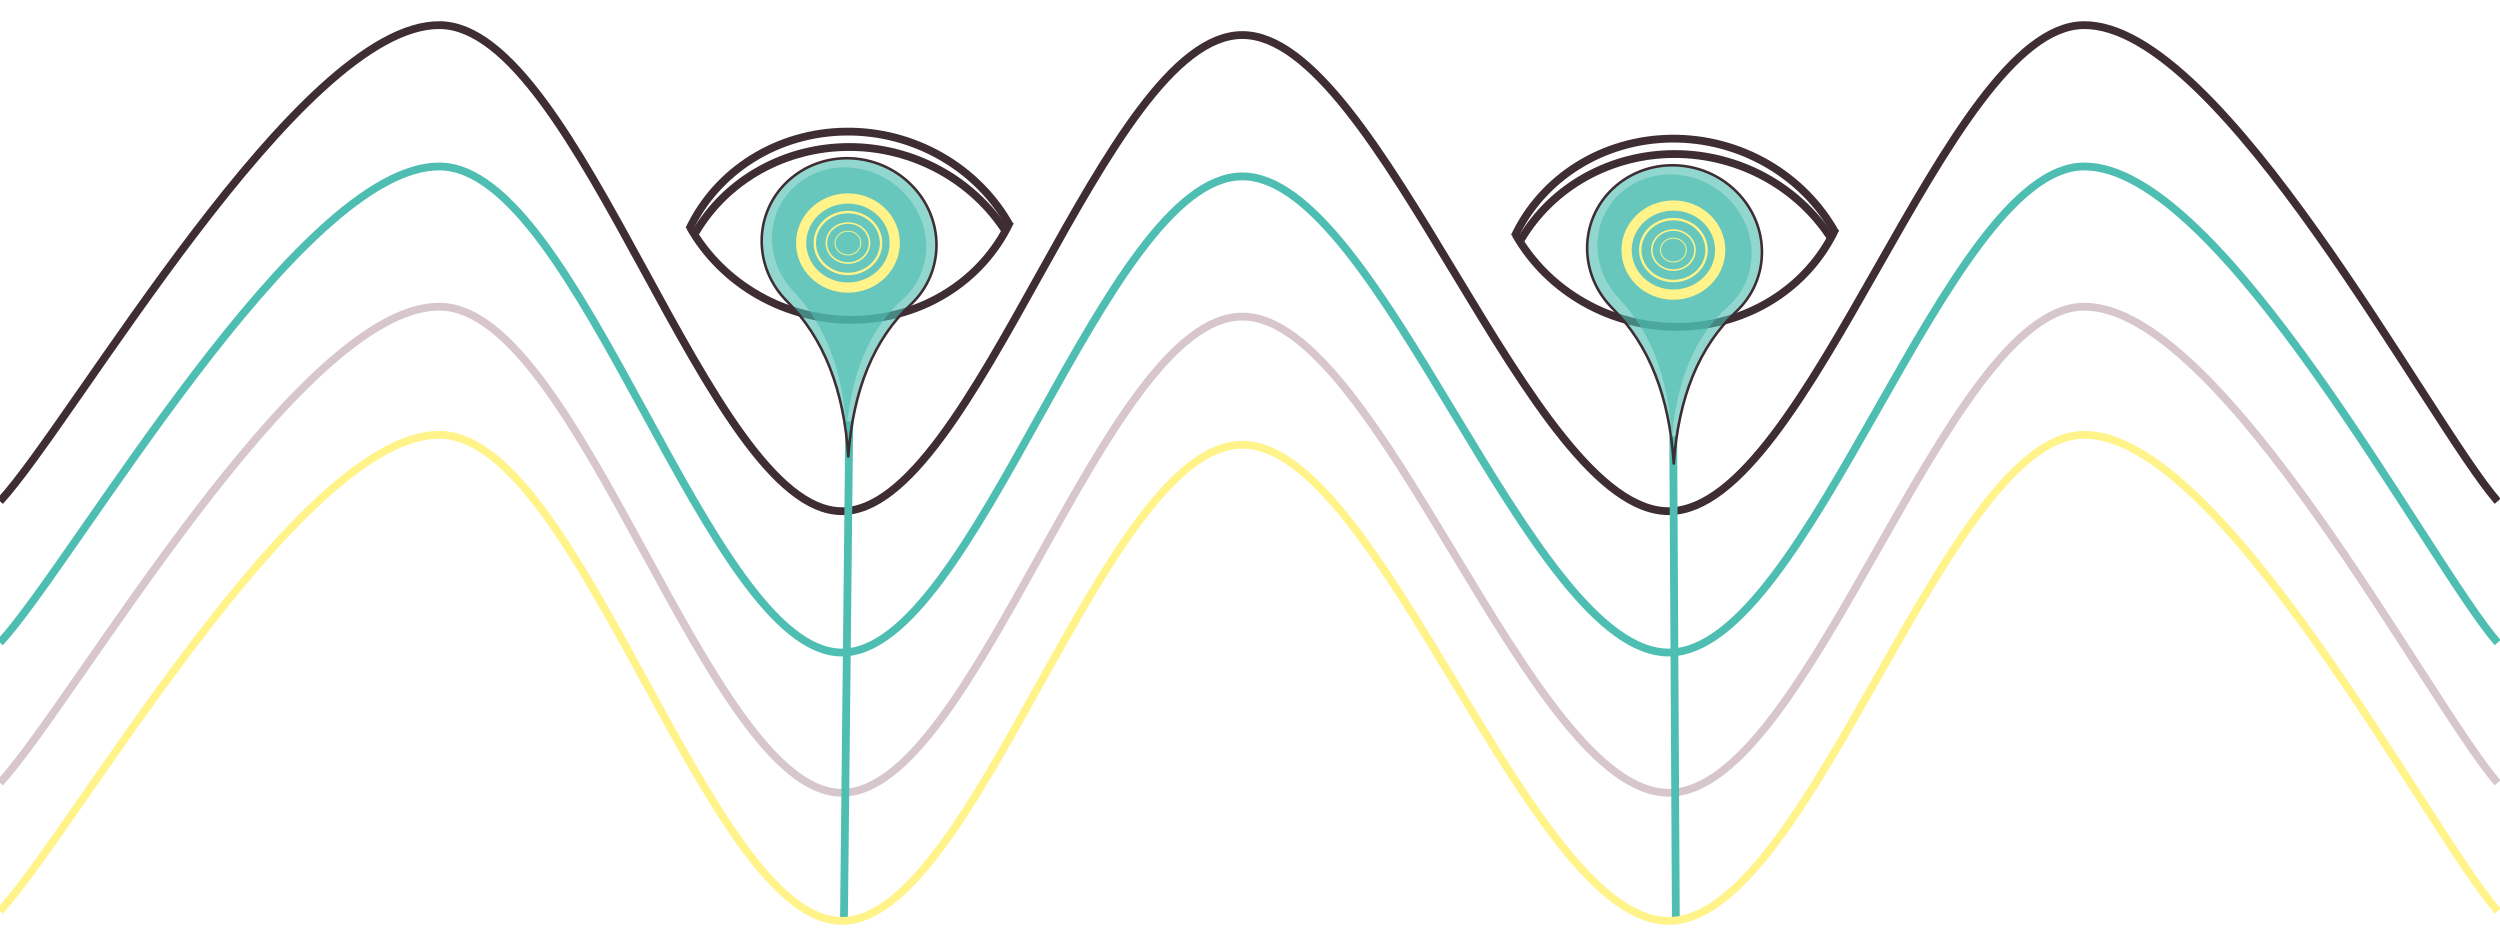
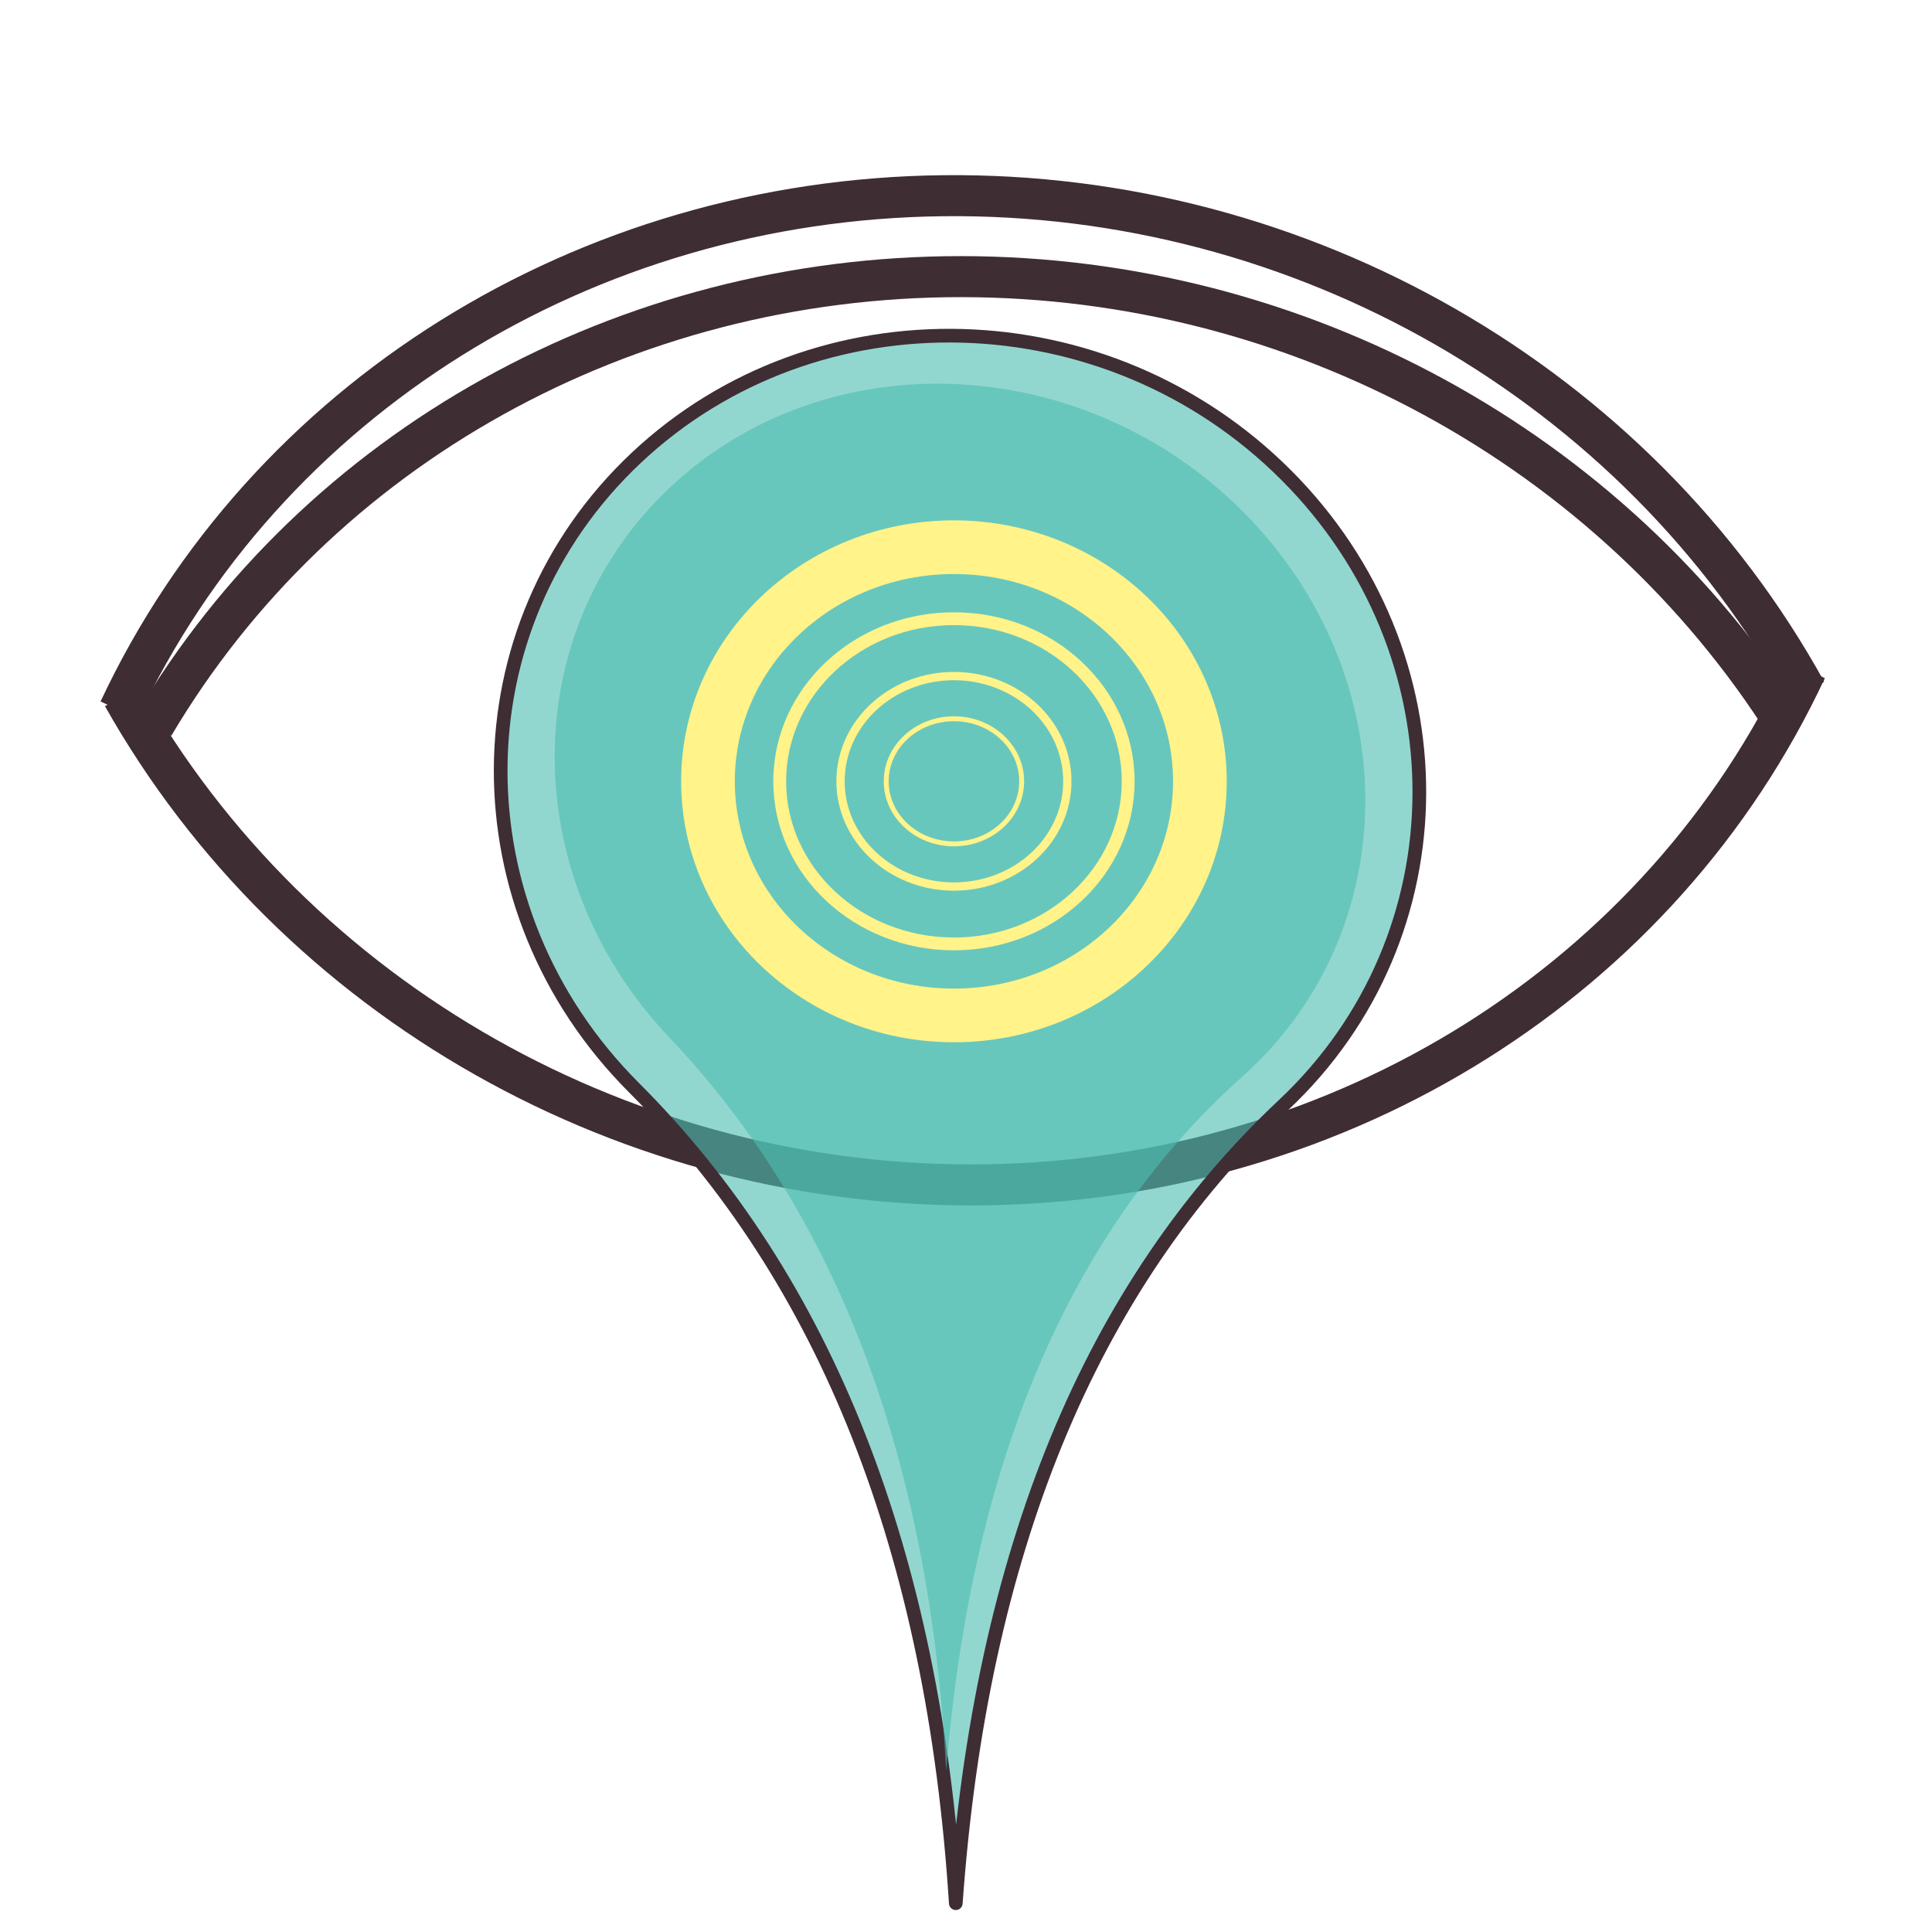
- <svg xmlns="http://www.w3.org/2000/svg" version="1.1" viewBox="0.0 0.0 960.913 365.475" fill="none" stroke="none" stroke-linecap="square" stroke-miterlimit="10">
+ <svg xmlns="http://www.w3.org/2000/svg" version="1.1" viewBox="0.0 0.0 139.543 141.304" fill="none" stroke="none" stroke-linecap="square" stroke-miterlimit="10">
  <clipPath id="p.0">
-     <path d="m0 0l960.913 0l0 365.475l-960.913 0l0 -365.475z" clip-rule="nonzero" />
+     <path d="m0 0l139.543 0l0 141.304l-139.543 0l0 -141.304z" clip-rule="nonzero" />
  </clipPath>
  <g clip-path="url(#p.0)">
-     <path fill="#000000" fill-opacity="0.0" d="m0 0l960.913 0l0 365.475l-960.913 0z" fill-rule="evenodd" />
-     <path fill="#000000" fill-opacity="0.0" d="m-0.005 300.895c28.187 -30.501 115.236 -183.642 169.123 -183.007c53.887 0.635 102.799 186.183 154.198 186.818c51.399 0.635 101.14 -183.007 154.198 -183.007c53.058 0 110.265 183.642 164.151 183.007c53.887 -0.635 106.113 -186.183 159.17 -186.818c53.057 -0.635 132.641 152.506 159.17 183.007" fill-rule="evenodd" />
-     <path stroke="#d7c7cd" stroke-width="3.0" stroke-linejoin="round" stroke-linecap="butt" d="m-0.005 300.895c28.187 -30.501 115.236 -183.642 169.123 -183.007c53.887 0.635 102.799 186.183 154.198 186.818c51.399 0.635 101.14 -183.007 154.198 -183.007c53.058 0 110.265 183.642 164.151 183.007c53.887 -0.635 106.113 -186.183 159.17 -186.818c53.057 -0.635 132.641 152.506 159.17 183.007" fill-rule="evenodd" />
-     <path fill="#000000" fill-opacity="0.0" d="m-0.005 192.669c28.187 -30.501 115.236 -183.642 169.123 -183.007c53.887 0.635 102.799 186.183 154.198 186.818c51.399 0.635 101.14 -183.007 154.198 -183.007c53.058 0 110.265 183.642 164.152 183.007c53.887 -0.635 106.113 -186.183 159.17 -186.818c53.057 -0.635 132.641 152.506 159.17 183.007" fill-rule="evenodd" />
-     <path stroke="#3f2d34" stroke-width="3.0" stroke-linejoin="round" stroke-linecap="butt" d="m-0.005 192.669c28.187 -30.501 115.236 -183.642 169.123 -183.007c53.887 0.635 102.799 186.183 154.198 186.818c51.399 0.635 101.14 -183.007 154.198 -183.007c53.058 0 110.265 183.642 164.152 183.007c53.887 -0.635 106.113 -186.183 159.17 -186.818c53.057 -0.635 132.641 152.506 159.17 183.007" fill-rule="evenodd" />
-     <path fill="#000000" fill-opacity="0.0" d="m-0.005 246.997c28.187 -30.501 115.236 -183.642 169.123 -183.007c53.887 0.635 102.799 186.183 154.198 186.818c51.399 0.635 101.14 -183.007 154.198 -183.007c53.058 0 110.265 183.642 164.151 183.007c53.887 -0.635 106.113 -186.183 159.17 -186.818c53.057 -0.635 132.641 152.506 159.17 183.007" fill-rule="evenodd" />
-     <path stroke="#4dbeb1" stroke-width="3.0" stroke-linejoin="round" stroke-linecap="butt" d="m-0.005 246.997c28.187 -30.501 115.236 -183.642 169.123 -183.007c53.887 0.635 102.799 186.183 154.198 186.818c51.399 0.635 101.14 -183.007 154.198 -183.007c53.058 0 110.265 183.642 164.151 183.007c53.887 -0.635 106.113 -186.183 159.17 -186.818c53.057 -0.635 132.641 152.506 159.17 183.007" fill-rule="evenodd" />
-     <path fill="#000000" fill-opacity="0.0" d="m643.131 167.774l1.008 185.543" fill-rule="evenodd" />
-     <path stroke="#4dbeb1" stroke-width="3.0" stroke-linejoin="round" stroke-linecap="butt" d="m643.131 167.774l1.008 185.543" fill-rule="evenodd" />
-     <path fill="#000000" fill-opacity="0.0" d="m326.43 161.971l-2.047 192.063" fill-rule="evenodd" />
-     <path stroke="#4dbeb1" stroke-width="3.0" stroke-linejoin="round" stroke-linecap="butt" d="m326.43 161.971l-2.047 192.063" fill-rule="evenodd" />
-     <path fill="#000000" fill-opacity="0.0" d="m-0.005 350.144c28.187 -30.501 115.236 -183.642 169.123 -183.007c53.887 0.635 102.799 186.183 154.198 186.818c51.399 0.635 101.14 -183.007 154.198 -183.007c53.058 0 110.265 183.642 164.151 183.007c53.887 -0.635 106.113 -186.183 159.17 -186.818c53.057 -0.635 132.641 152.506 159.17 183.007" fill-rule="evenodd" />
-     <path stroke="#fff389" stroke-width="3.0" stroke-linejoin="round" stroke-linecap="butt" d="m-0.005 350.144c28.187 -30.501 115.236 -183.642 169.123 -183.007c53.887 0.635 102.799 186.183 154.198 186.818c51.399 0.635 101.14 -183.007 154.198 -183.007c53.058 0 110.265 183.642 164.151 183.007c53.887 -0.635 106.113 -186.183 159.17 -186.818c53.057 -0.635 132.641 152.506 159.17 183.007" fill-rule="evenodd" />
-     <path fill="#000000" fill-opacity="0.0" d="m388.258 85.234l0 0c-10.589 22.67 -33.823 37.279 -59.947 37.692c-26.123 0.414 -50.612 -13.44 -63.181 -35.742l60.276 -30.206z" fill-rule="evenodd" />
-     <path fill="#000000" fill-opacity="0.0" d="m388.258 85.234l0 0c-10.589 22.67 -33.823 37.279 -59.947 37.692c-26.123 0.414 -50.612 -13.44 -63.181 -35.742" fill-rule="evenodd" />
-     <path stroke="#3f2d34" stroke-width="3.0" stroke-linejoin="round" stroke-linecap="butt" d="m388.258 85.234l0 0c-10.589 22.67 -33.823 37.279 -59.947 37.692c-26.123 0.414 -50.612 -13.44 -63.181 -35.742" fill-rule="evenodd" />
-     <path fill="#4dbeb1" fill-opacity="0.612" d="m350.203 71.004l0 0c13.072 13.072 12.995 33.702 -0.173 46.079q-21.229 19.953 -23.978 58.385q-2.46 -38.57 -23.534 -59.644l0 0c-13.072 -13.072 -12.995 -33.702 0.173 -46.079l0 0c13.168 -12.376 34.44 -11.812 47.512 1.26z" fill-rule="evenodd" />
-     <path stroke="#3f2d34" stroke-width="1.0" stroke-linejoin="round" stroke-linecap="butt" d="m350.203 71.004l0 0c13.072 13.072 12.995 33.702 -0.173 46.079q-21.229 19.953 -23.978 58.385q-2.46 -38.57 -23.534 -59.644l0 0c-13.072 -13.072 -12.995 -33.702 0.173 -46.079l0 0c13.168 -12.376 34.44 -11.812 47.512 1.26z" fill-rule="evenodd" />
-     <path fill="#4dbeb1" fill-opacity="0.612" d="m347.605 74.249l0 0c11.42 12.028 11.166 30.268 -0.567 40.74q-18.915 16.882 -21.687 50.768q-1.824 -34.195 -20.235 -53.587l0 0c-11.42 -12.029 -11.166 -30.268 0.567 -40.74l0 0c11.733 -10.472 30.502 -9.21 41.921 2.819z" fill-rule="evenodd" />
-     <path fill="#000000" fill-opacity="0.0" d="m264.86 88.211l0 0c10.66 -22.739 34.045 -37.338 60.271 -37.626c26.227 -0.289 50.718 13.783 63.125 36.269l-60.578 29.681z" fill-rule="evenodd" />
-     <path fill="#000000" fill-opacity="0.0" d="m264.86 88.211l0 0c10.66 -22.739 34.045 -37.338 60.271 -37.626c26.227 -0.289 50.718 13.783 63.125 36.269" fill-rule="evenodd" />
-     <path stroke="#3f2d34" stroke-width="3.0" stroke-linejoin="round" stroke-linecap="butt" d="m264.86 88.211l0 0c10.66 -22.739 34.045 -37.338 60.271 -37.626c26.227 -0.289 50.718 13.783 63.125 36.269" fill-rule="evenodd" />
-     <path fill="#fff389" d="m305.965 93.415l0 0c0 -10.541 8.933 -19.087 19.953 -19.087l0 0c5.292 0 10.367 2.011 14.109 5.59c3.742 3.579 5.844 8.434 5.844 13.496l0 0c0 10.541 -8.933 19.087 -19.953 19.087l0 0c-11.02 0 -19.953 -8.545 -19.953 -19.087zm3.926 0l0 0c0 8.373 7.175 15.16 16.026 15.16c8.851 0 16.026 -6.787 16.026 -15.16l0 0c0 -8.373 -7.175 -15.16 -16.026 -15.16l0 0c-8.851 0 -16.026 6.787 -16.026 15.16z" fill-rule="evenodd" />
-     <path fill="#fff389" d="m312.705 93.415l0 0c0 -6.827 5.915 -12.362 13.213 -12.362l0 0c7.297 0 13.213 5.535 13.213 12.362l0 0c0 6.827 -5.915 12.362 -13.213 12.362l0 0c-7.297 0 -13.213 -5.535 -13.213 -12.362zm0.939 0l0 0c0 6.309 5.495 11.424 12.274 11.424c6.779 0 12.274 -5.115 12.274 -11.424l0 0c0 -6.309 -5.495 -11.424 -12.274 -11.424l0 0c-6.779 0 -12.274 5.115 -12.274 11.424z" fill-rule="evenodd" />
-     <path fill="#fff389" d="m317.319 93.415l0 0c0 -4.418 3.85 -8.0 8.598 -8.0l0 0c4.749 0 8.598 3.582 8.598 8.0l0 0c0 4.418 -3.85 8.0 -8.598 8.0l0 0c-4.749 0 -8.598 -3.582 -8.598 -8.0zm0.607 0l0 0c0 4.083 3.578 7.393 7.991 7.393c4.413 0 7.991 -3.31 7.991 -7.393l0 0c0 -4.083 -3.578 -7.393 -7.991 -7.393l0 0c-4.413 0 -7.991 3.31 -7.991 7.393z" fill-rule="evenodd" />
-     <path fill="#fff389" d="m320.783 93.415l0 0c0 -2.627 2.298 -4.756 5.134 -4.756l0 0c2.835 0 5.134 2.129 5.134 4.756l0 0c0 2.627 -2.298 4.756 -5.134 4.756l0 0c-2.835 0 -5.134 -2.129 -5.134 -4.756zm0.361 0l0 0c0 2.427 2.137 4.395 4.773 4.395c2.636 0 4.773 -1.968 4.773 -4.395l0 0c0 -2.427 -2.137 -4.395 -4.773 -4.395l0 0c-2.636 0 -4.773 1.968 -4.773 4.395z" fill-rule="evenodd" />
-     <path fill="#000000" fill-opacity="0.0" d="m267.385 89.318l0 0c12.041 -20.348 34.516 -32.832 59.076 -32.816c24.56 0.017 47.536 12.533 60.394 32.898l-59.058 33.732z" fill-rule="evenodd" />
-     <path fill="#000000" fill-opacity="0.0" d="m267.385 89.318l0 0c12.041 -20.348 34.516 -32.832 59.076 -32.816c24.56 0.017 47.536 12.533 60.394 32.898" fill-rule="evenodd" />
-     <path stroke="#3f2d34" stroke-width="3.0" stroke-linejoin="round" stroke-linecap="butt" d="m267.385 89.318l0 0c12.041 -20.348 34.516 -32.832 59.076 -32.816c24.56 0.017 47.536 12.533 60.394 32.898" fill-rule="evenodd" />
-     <path fill="#000000" fill-opacity="0.0" d="m705.533 87.94l0 0c-10.589 22.67 -33.823 37.279 -59.947 37.692c-26.123 0.414 -50.612 -13.44 -63.181 -35.742l60.276 -30.206z" fill-rule="evenodd" />
-     <path fill="#000000" fill-opacity="0.0" d="m705.533 87.94l0 0c-10.589 22.67 -33.823 37.279 -59.947 37.692c-26.123 0.414 -50.612 -13.44 -63.181 -35.742" fill-rule="evenodd" />
-     <path stroke="#3f2d34" stroke-width="3.0" stroke-linejoin="round" stroke-linecap="butt" d="m705.533 87.94l0 0c-10.589 22.67 -33.823 37.279 -59.947 37.692c-26.123 0.414 -50.612 -13.44 -63.181 -35.742" fill-rule="evenodd" />
-     <path fill="#4dbeb1" fill-opacity="0.612" d="m667.479 73.711l0 0c13.072 13.072 12.995 33.702 -0.173 46.079q-21.229 19.953 -23.978 58.385q-2.46 -38.57 -23.534 -59.644l0 0c-13.072 -13.072 -12.995 -33.702 0.173 -46.079l0 0c13.168 -12.376 34.44 -11.812 47.512 1.26z" fill-rule="evenodd" />
-     <path stroke="#3f2d34" stroke-width="1.0" stroke-linejoin="round" stroke-linecap="butt" d="m667.479 73.711l0 0c13.072 13.072 12.995 33.702 -0.173 46.079q-21.229 19.953 -23.978 58.385q-2.46 -38.57 -23.534 -59.644l0 0c-13.072 -13.072 -12.995 -33.702 0.173 -46.079l0 0c13.168 -12.376 34.44 -11.812 47.512 1.26z" fill-rule="evenodd" />
-     <path fill="#4dbeb1" fill-opacity="0.612" d="m664.881 76.955l0 0c11.42 12.029 11.166 30.268 -0.567 40.74q-18.915 16.882 -21.687 50.768q-1.824 -34.195 -20.235 -53.587l0 0c-11.42 -12.029 -11.166 -30.268 0.567 -40.74l0 0c11.733 -10.472 30.502 -9.21 41.921 2.819z" fill-rule="evenodd" />
-     <path fill="#000000" fill-opacity="0.0" d="m582.135 90.917l0 0c10.66 -22.739 34.045 -37.338 60.271 -37.626c26.227 -0.289 50.718 13.783 63.125 36.269l-60.578 29.681z" fill-rule="evenodd" />
-     <path fill="#000000" fill-opacity="0.0" d="m582.135 90.917l0 0c10.66 -22.739 34.045 -37.338 60.271 -37.626c26.227 -0.289 50.718 13.783 63.125 36.269" fill-rule="evenodd" />
-     <path stroke="#3f2d34" stroke-width="3.0" stroke-linejoin="round" stroke-linecap="butt" d="m582.135 90.917l0 0c10.66 -22.739 34.045 -37.338 60.271 -37.626c26.227 -0.289 50.718 13.783 63.125 36.269" fill-rule="evenodd" />
-     <path fill="#fff389" d="m623.24 96.121l0 0c0 -10.541 8.933 -19.087 19.953 -19.087l0 0c5.292 0 10.367 2.011 14.109 5.59c3.742 3.579 5.844 8.434 5.844 13.496l0 0c0 10.541 -8.933 19.087 -19.953 19.087l0 0c-11.02 0 -19.953 -8.545 -19.953 -19.087zm3.926 0l0 0c0 8.373 7.175 15.16 16.026 15.16c8.851 0 16.026 -6.787 16.026 -15.16l0 0c0 -8.373 -7.175 -15.16 -16.026 -15.16l0 0c-8.851 0 -16.026 6.787 -16.026 15.16z" fill-rule="evenodd" />
-     <path fill="#fff389" d="m629.98 96.121l0 0c0 -6.827 5.916 -12.362 13.213 -12.362l0 0c7.297 0 13.213 5.535 13.213 12.362l0 0c0 6.827 -5.915 12.362 -13.213 12.362l0 0c-7.297 0 -13.213 -5.535 -13.213 -12.362zm0.939 0l0 0c0 6.309 5.495 11.424 12.274 11.424c6.779 0 12.274 -5.115 12.274 -11.424l0 0c0 -6.309 -5.495 -11.424 -12.274 -11.424l0 0c-6.779 0 -12.274 5.115 -12.274 11.424z" fill-rule="evenodd" />
-     <path fill="#fff389" d="m634.595 96.121l0 0c0 -4.418 3.85 -8.0 8.598 -8.0l0 0c4.749 0 8.598 3.582 8.598 8.0l0 0c0 4.418 -3.85 8.0 -8.598 8.0l0 0c-4.749 0 -8.598 -3.582 -8.598 -8.0zm0.607 0l0 0c0 4.083 3.578 7.393 7.991 7.393c4.413 0 7.991 -3.31 7.991 -7.393l0 0c0 -4.083 -3.578 -7.393 -7.991 -7.393l0 0c-4.413 0 -7.991 3.31 -7.991 7.393z" fill-rule="evenodd" />
-     <path fill="#fff389" d="m638.059 96.121l0 0c0 -2.627 2.298 -4.756 5.134 -4.756l0 0c2.835 0 5.134 2.129 5.134 4.756l0 0c0 2.627 -2.299 4.756 -5.134 4.756l0 0c-2.835 0 -5.134 -2.129 -5.134 -4.756zm0.361 0l0 0c0 2.427 2.137 4.395 4.773 4.395c2.636 0 4.773 -1.968 4.773 -4.395l0 0c0 -2.427 -2.137 -4.395 -4.773 -4.395l0 0c-2.636 0 -4.773 1.968 -4.773 4.395z" fill-rule="evenodd" />
-     <path fill="#000000" fill-opacity="0.0" d="m584.66 92.024l0 0c12.041 -20.348 34.516 -32.832 59.076 -32.816c24.56 0.017 47.536 12.533 60.394 32.898l-59.058 33.732z" fill-rule="evenodd" />
-     <path fill="#000000" fill-opacity="0.0" d="m584.66 92.024l0 0c12.041 -20.348 34.516 -32.832 59.076 -32.816c24.56 0.017 47.536 12.533 60.394 32.898" fill-rule="evenodd" />
-     <path stroke="#3f2d34" stroke-width="3.0" stroke-linejoin="round" stroke-linecap="butt" d="m584.66 92.024l0 0c12.041 -20.348 34.516 -32.832 59.076 -32.816c24.56 0.017 47.536 12.533 60.394 32.898" fill-rule="evenodd" />
+     <path fill="#000000" fill-opacity="0.0" d="m0 0l139.543 0l0 141.304l-139.543 0z" fill-rule="evenodd" />
+     <path fill="#000000" fill-opacity="0.0" d="m132.112 48.963l0 0c-10.589 22.67 -33.823 37.279 -59.947 37.692c-26.123 0.414 -50.612 -13.44 -63.181 -35.742l60.276 -30.206z" fill-rule="evenodd" />
+     <path fill="#000000" fill-opacity="0.0" d="m132.112 48.963l0 0c-10.589 22.67 -33.823 37.279 -59.947 37.692c-26.123 0.414 -50.612 -13.44 -63.181 -35.742" fill-rule="evenodd" />
+     <path stroke="#3f2d34" stroke-width="3.0" stroke-linejoin="round" stroke-linecap="butt" d="m132.112 48.963l0 0c-10.589 22.67 -33.823 37.279 -59.947 37.692c-26.123 0.414 -50.612 -13.44 -63.181 -35.742" fill-rule="evenodd" />
+     <path fill="#4dbeb1" fill-opacity="0.612" d="m94.058 34.734l0 0c13.072 13.072 12.995 33.702 -0.173 46.079q-21.229 19.953 -23.978 58.385q-2.46 -38.57 -23.534 -59.644l0 0c-13.072 -13.072 -12.995 -33.702 0.173 -46.079l0 0c13.168 -12.376 34.44 -11.812 47.512 1.26z" fill-rule="evenodd" />
+     <path stroke="#3f2d34" stroke-width="1.0" stroke-linejoin="round" stroke-linecap="butt" d="m94.058 34.734l0 0c13.072 13.072 12.995 33.702 -0.173 46.079q-21.229 19.953 -23.978 58.385q-2.46 -38.57 -23.534 -59.644l0 0c-13.072 -13.072 -12.995 -33.702 0.173 -46.079l0 0c13.168 -12.376 34.44 -11.812 47.512 1.26z" fill-rule="evenodd" />
+     <path fill="#4dbeb1" fill-opacity="0.612" d="m91.459 37.979l0 0c11.42 12.028 11.166 30.268 -0.567 40.74q-18.915 16.882 -21.687 50.768q-1.824 -34.195 -20.235 -53.587l0 0c-11.42 -12.029 -11.166 -30.268 0.567 -40.74l0 0c11.733 -10.472 30.502 -9.21 41.921 2.819z" fill-rule="evenodd" />
+     <path fill="#000000" fill-opacity="0.0" d="m8.714 51.94l0 0c10.66 -22.739 34.045 -37.338 60.271 -37.626c26.227 -0.289 50.718 13.783 63.125 36.269l-60.578 29.681z" fill-rule="evenodd" />
+     <path fill="#000000" fill-opacity="0.0" d="m8.714 51.94l0 0c10.66 -22.739 34.045 -37.338 60.271 -37.626c26.227 -0.289 50.718 13.783 63.125 36.269" fill-rule="evenodd" />
+     <path stroke="#3f2d34" stroke-width="3.0" stroke-linejoin="round" stroke-linecap="butt" d="m8.714 51.94l0 0c10.66 -22.739 34.045 -37.338 60.271 -37.626c26.227 -0.289 50.718 13.783 63.125 36.269" fill-rule="evenodd" />
+     <path fill="#fff389" d="m49.819 57.144l0 0c0 -10.541 8.933 -19.087 19.953 -19.087l0 0c5.292 0 10.367 2.011 14.109 5.59c3.742 3.579 5.844 8.434 5.844 13.496l0 0c0 10.541 -8.933 19.087 -19.953 19.087l0 0c-11.02 0 -19.953 -8.545 -19.953 -19.087zm3.926 0l0 0c0 8.373 7.175 15.16 16.026 15.16c8.851 0 16.026 -6.787 16.026 -15.16l0 0c0 -8.373 -7.175 -15.16 -16.026 -15.16l0 0c-8.851 0 -16.026 6.787 -16.026 15.16z" fill-rule="evenodd" />
+     <path fill="#fff389" d="m56.559 57.144l0 0c0 -6.827 5.915 -12.362 13.213 -12.362l0 0c7.297 0 13.213 5.535 13.213 12.362l0 0c0 6.827 -5.915 12.362 -13.213 12.362l0 0c-7.297 0 -13.213 -5.535 -13.213 -12.362zm0.939 0l0 0c0 6.309 5.495 11.424 12.274 11.424c6.779 0 12.274 -5.115 12.274 -11.424l0 0c0 -6.309 -5.495 -11.424 -12.274 -11.424l0 0c-6.779 0 -12.274 5.115 -12.274 11.424z" fill-rule="evenodd" />
+     <path fill="#fff389" d="m61.173 57.144l0 0c0 -4.418 3.85 -8.0 8.598 -8.0l0 0c4.749 0 8.598 3.582 8.598 8.0l0 0c0 4.418 -3.85 8.0 -8.598 8.0l0 0c-4.749 0 -8.598 -3.582 -8.598 -8.0zm0.607 0l0 0c0 4.083 3.578 7.393 7.991 7.393c4.413 0 7.991 -3.31 7.991 -7.393l0 0c0 -4.083 -3.578 -7.393 -7.991 -7.393l0 0c-4.413 0 -7.991 3.31 -7.991 7.393z" fill-rule="evenodd" />
+     <path fill="#fff389" d="m64.638 57.144l0 0c0 -2.627 2.299 -4.756 5.134 -4.756l0 0c2.835 0 5.134 2.129 5.134 4.756l0 0c0 2.627 -2.299 4.756 -5.134 4.756l0 0c-2.835 0 -5.134 -2.129 -5.134 -4.756zm0.361 0l0 0c0 2.427 2.137 4.395 4.773 4.395c2.636 0 4.773 -1.968 4.773 -4.395l0 0c0 -2.427 -2.137 -4.395 -4.773 -4.395l0 0c-2.636 0 -4.773 1.968 -4.773 4.395z" fill-rule="evenodd" />
+     <path fill="#000000" fill-opacity="0.0" d="m11.239 53.048l0 0c12.041 -20.348 34.516 -32.832 59.076 -32.816c24.56 0.017 47.536 12.533 60.394 32.898l-59.058 33.732z" fill-rule="evenodd" />
+     <path fill="#000000" fill-opacity="0.0" d="m11.239 53.048l0 0c12.041 -20.348 34.516 -32.832 59.076 -32.816c24.56 0.017 47.536 12.533 60.394 32.898" fill-rule="evenodd" />
+     <path stroke="#3f2d34" stroke-width="3.0" stroke-linejoin="round" stroke-linecap="butt" d="m11.239 53.048l0 0c12.041 -20.348 34.516 -32.832 59.076 -32.816c24.56 0.017 47.536 12.533 60.394 32.898" fill-rule="evenodd" />
  </g>
</svg>
